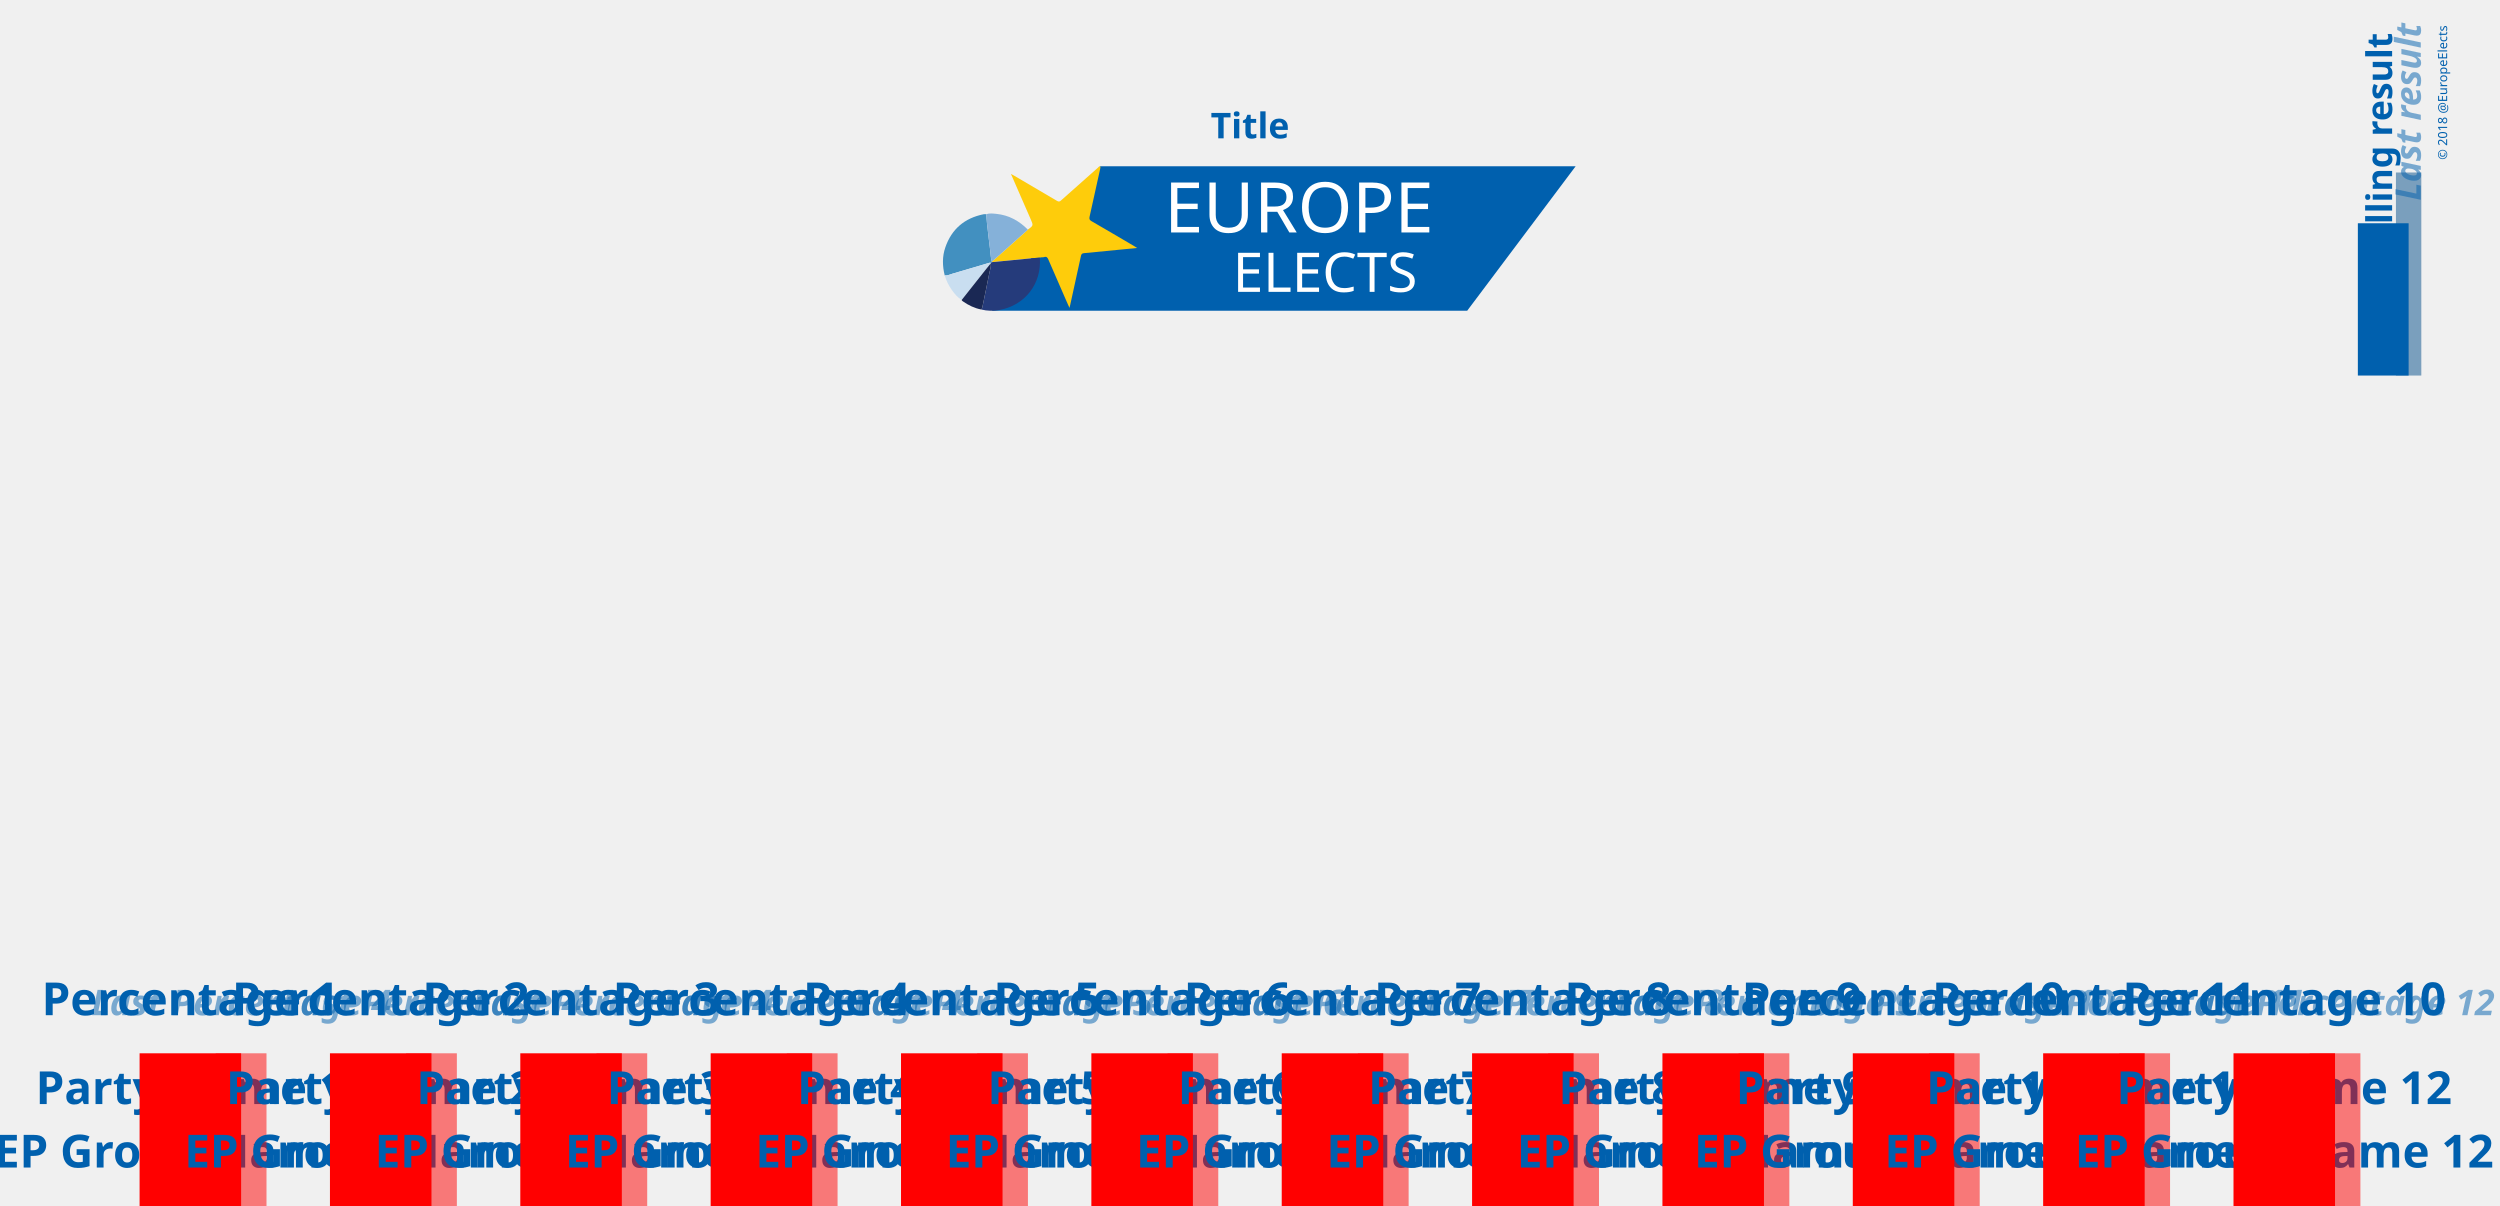
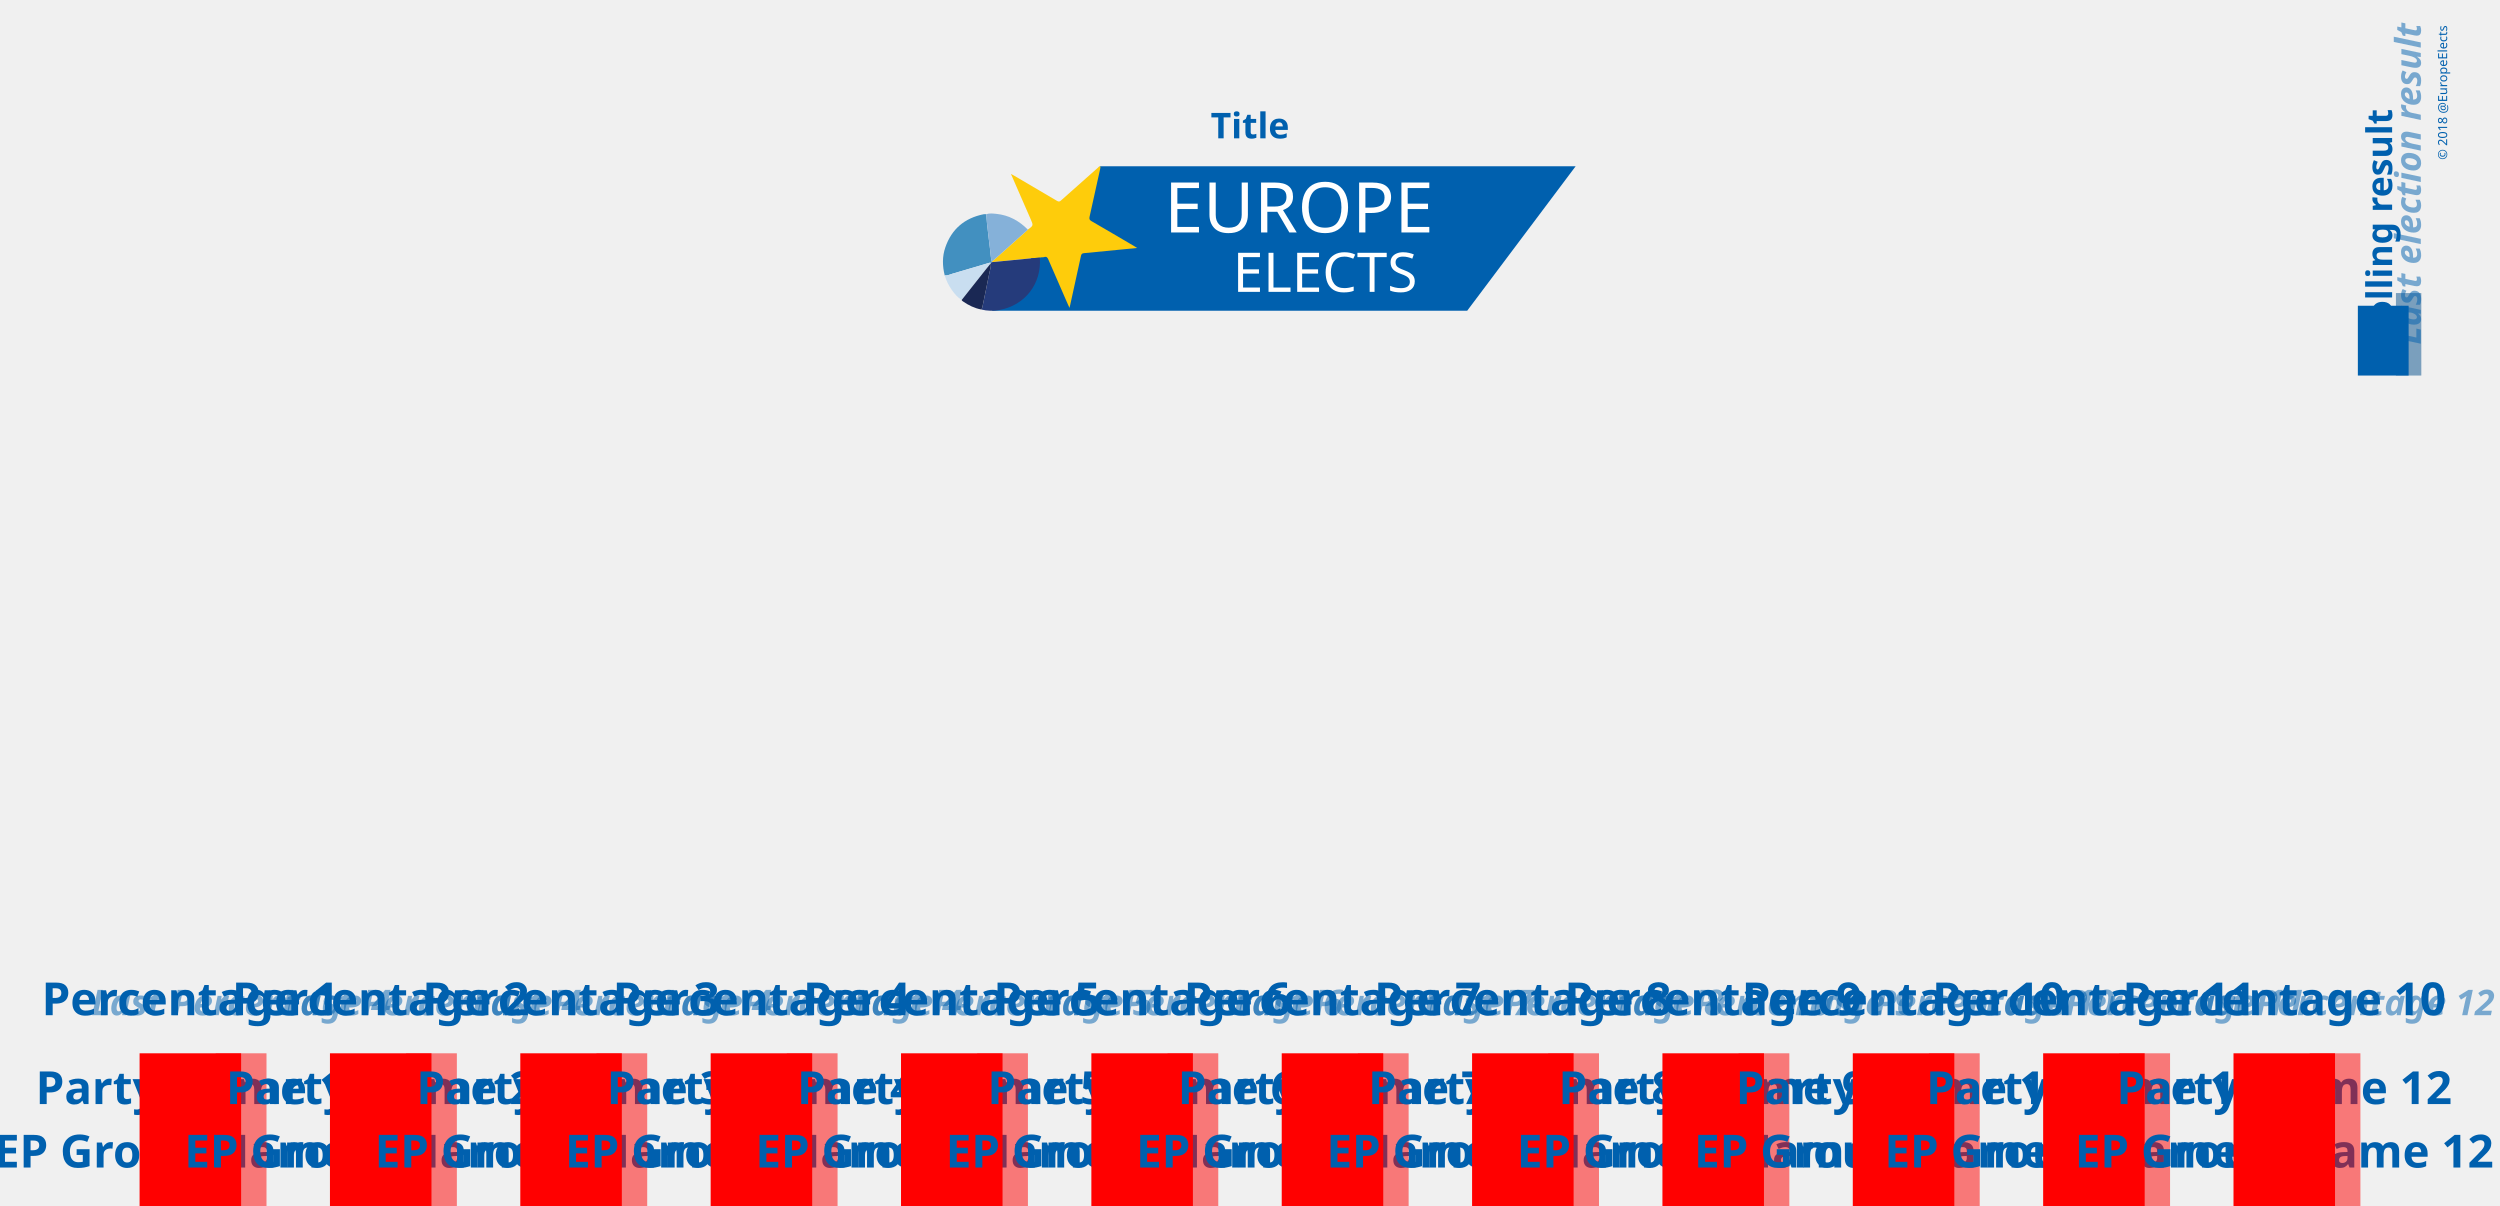
<svg xmlns="http://www.w3.org/2000/svg" height="950" width="1970" version="1.1" id="svg294">
  <defs id="defs70">
    <clipPath id="clipPath379" clipPathUnits="userSpaceOnUse">
      <path id="path377" d="M 0,300 H 600 V 0 H 0 Z" />
    </clipPath>
  </defs>
  <text font-size="46px" font-style="normal" font-weight="bold" text-align="center" x="985" y="61" id="text74" style="font-style:normal;font-weight:bold;font-size:46px;font-family:'Advent Pro';text-align:center;text-anchor:middle;fill:#0060ae" />
  <text font-size="28px" font-style="normal" font-weight="bold" text-align="center" x="985" y="109" id="title" style="font-style:normal;font-weight:bold;font-size:28px;font-family:'Advent Pro';text-align:center;text-anchor:middle;fill:#0060ae">Title</text>
  <text font-size="10px" font-style="normal" font-weight="normal" text-align="center" transform="rotate(-90)" x="-20" y="1928.356" id="text78" style="font-style:normal;font-weight:normal;font-size:10px;font-family:'Advent Pro';text-align:center;text-anchor:end;fill:#0060ae">© 2018 @EuropeElects</text>
  <g id="g368" transform="translate(30,100)">
    <g id="layer1" transform="matrix(2.494488,0,0,2.494488,1052.84,-436.06)">
      <g id="g369" transform="matrix(0.3527778,0,0,-0.3527778,29.38088,232.8894)">
        <path d="m 0,0 h -425.677 l 97.138,129.395 H 97.138 Z" style="fill:#0060ae;fill-opacity:1;fill-rule:nonzero;stroke:none" id="path371" />
      </g>
      <g transform="matrix(0.3527778,0,0,-0.3527778,-142.1191,262.9821)" id="g373">
        <g id="g375" clip-path="url(#clipPath379)">
          <g id="g381" transform="translate(92.7598,157.9404)">
            <path d="m 0,0 c 4.968,3.662 4.997,3.674 2.582,9.229 -5.319,12.234 -10.673,24.454 -16.01,36.68 -0.481,1.1 -0.945,2.209 -1.683,3.938 1.26,-0.671 2.004,-1.033 2.715,-1.449 12.847,-7.534 25.707,-15.049 38.515,-22.65 1.445,-0.857 2.283,-0.771 3.539,0.355 10.98,9.838 22.03,19.598 33.073,29.365 0.575,0.508 1,1.311 1.974,1.289 0.521,-0.882 0.18,-1.742 -0.007,-2.587 C 61.565,39.956 58.447,25.739 55.258,11.537 54.849,9.715 55.118,8.678 56.9,7.65 69.732,0.25 82.483,-7.291 95.257,-14.791 c 0.682,-0.401 1.347,-0.834 2.596,-1.612 -5.581,-0.55 -10.544,-1.038 -15.509,-1.528 -10.69,-1.056 -21.374,-2.158 -32.073,-3.126 -1.811,-0.164 -2.396,-0.901 -2.758,-2.587 -3.109,-14.47 -6.316,-28.919 -9.498,-43.374 -0.184,-0.835 -0.416,-1.659 -0.768,-3.049 -1.196,2.702 -2.182,4.901 -3.145,7.109 -5.272,12.077 -10.569,24.144 -15.776,36.249 -0.777,1.808 -1.596,2.859 -3.742,2.133 -1.22,-0.413 -2.607,0.035 -3.845,-0.505 -1.771,-0.121 -3.547,-0.199 -5.313,-0.369 -12.574,-1.21 -25.148,-2.438 -37.721,-3.66 -0.015,0.121 -0.025,0.243 -0.031,0.365 2.26,1.965 4.541,3.905 6.775,5.898 C -17.025,-15.241 -8.516,-7.617 0,0" style="fill:#fecc0b;fill-opacity:1;fill-rule:nonzero;stroke:none" id="path383" />
          </g>
          <g id="g385" transform="translate(60.4648,128.8301)">
            <path d="m 0,0 c 12.573,1.222 25.146,2.451 37.721,3.66 1.766,0.17 3.542,0.249 5.313,0.369 1.709,-23.318 -13.172,-42.651 -36.176,-46.875 -5.408,-0.993 -10.849,-0.942 -16.226,0.422 0.474,0.671 0.774,1.402 0.941,2.217 2.062,10.063 4.213,20.109 6.172,30.192 0.576,2.963 1.718,5.872 1.338,8.988 l -0.114,0.463 -0.048,-0.023 c 0.377,-0.043 0.504,0.226 0.626,0.501 l 0.24,-0.03 z" style="fill:#253b7b;fill-opacity:1;fill-rule:nonzero;stroke:none" id="path387" />
          </g>
          <g id="g389" transform="translate(60.4648,128.8301)">
            <path d="m 0,0 -0.213,-0.116 c 0,0 -0.24,0.03 -0.24,0.031 -0.208,-0.167 -0.417,-0.335 -0.626,-0.502 l 0.048,0.023 c -0.839,0.198 -1.595,-0.138 -2.368,-0.368 -10.568,-3.132 -21.124,-6.301 -31.71,-9.366 -2.305,-0.668 -4.521,-1.867 -7.051,-1.56 -2.09,8.395 -2.307,16.794 0.532,25.039 5.662,16.446 17.22,26.232 34.195,29.701 0.783,0.16 1.621,0.051 2.432,0.067 0.217,-2.659 0.364,-5.327 0.663,-7.978 C -3.443,27.02 -2.56,19.066 -1.528,11.133 -1.062,7.541 -1.033,3.883 -0.031,0.366 -0.025,0.243 -0.015,0.122 0,0" style="fill:#4290c0;fill-opacity:1;fill-rule:nonzero;stroke:none" id="path391" />
          </g>
          <g id="g393" transform="translate(60.4336,129.1958)">
            <path d="m 0,0 c -1.002,3.518 -1.03,7.175 -1.497,10.767 -1.031,7.934 -1.915,15.887 -2.81,23.838 -0.298,2.651 -0.446,5.319 -0.663,7.978 3.015,0.994 6.097,0.591 9.133,0.285 C 15.327,41.742 24.53,36.628 32.327,28.746 23.811,21.127 15.301,13.504 6.775,5.897 4.541,3.904 2.26,1.964 0,0" style="fill:#85b1d9;fill-opacity:1;fill-rule:nonzero;stroke:none" id="path395" />
          </g>
          <g id="g397" transform="translate(18.3047,116.9722)">
            <path d="m 0,0 c 2.53,-0.307 4.746,0.892 7.051,1.56 10.586,3.065 21.142,6.233 31.71,9.366 0.773,0.23 1.529,0.566 2.368,0.367 0.038,-0.154 0.076,-0.308 0.114,-0.463 -1.68,-2.088 -3.372,-4.165 -5.035,-6.266 -7.005,-8.848 -14,-17.704 -20.999,-26.558 -3.738,2.253 -6.441,5.547 -8.918,9.029 C 3.474,-9.006 1.411,-4.655 0,0" style="fill:#c9def0;fill-opacity:1;fill-rule:nonzero;stroke:none" id="path399" />
          </g>
          <g id="g401" transform="translate(33.5137,94.9785)">
            <path d="m 0,0 c 6.999,8.854 13.994,17.709 20.999,26.558 1.663,2.101 3.355,4.177 5.035,6.266 C 26.414,29.708 25.272,26.8 24.696,23.836 22.737,13.753 20.586,3.708 18.524,-6.355 18.357,-7.17 18.058,-7.902 17.583,-8.572 11.512,-7.417 6.093,-4.784 1.073,-1.256 0.619,-0.937 0.118,-0.622 0,0" style="fill:#1a2854;fill-opacity:1;fill-rule:nonzero;stroke:none" id="path403" />
          </g>
          <g id="g405" transform="translate(59.3857,128.2432)">
            <path d="M 0,0 C 0.209,0.167 0.418,0.334 0.626,0.501 0.504,0.226 0.377,-0.043 0,0" style="fill:#c9def0;fill-opacity:1;fill-rule:nonzero;stroke:none" id="path407" />
          </g>
        </g>
      </g>
      <text y="208.148" x="-66.294" style="font-variant:normal;font-weight:500;font-stretch:normal;font-size:22.083px;font-family:'Advent Pro';-inkscape-font-specification:AdventPro-Medium;writing-mode:lr-tb;fill:#ffffff;fill-opacity:1;fill-rule:nonzero;stroke:none;stroke-width:0.353" id="text411">
        <tspan style="stroke-width:0.353" x="-66.294 -56.025 -43.526 -31.866 -19.986 -7.906" y="208.148" id="tspan409">EUROPE</tspan>
      </text>
      <text y="226.924" x="-44.651" style="font-variant:normal;font-weight:300;font-stretch:normal;font-size:17.282px;font-family:'Advent Pro';-inkscape-font-specification:AdventPro-Light;writing-mode:lr-tb;fill:#ffffff;fill-opacity:1;fill-rule:nonzero;stroke:none;stroke-width:0.353" id="text415">
        <tspan style="stroke-width:0.353" x="-44.651 -36.615 -29.011 -20.974 -13.474 -6.526" y="226.924" id="tspan413">ELECTS</tspan>
      </text>
    </g>
  </g>
  <g transform="translate(1000,-470)" id="g338">
-     <rect height="20" width="160" x="-765.928" y="887.991" id="rect80-2" style="opacity:0.5;fill:#044e8a;stroke-width:5" transform="rotate(-90)" />
-     <rect height="40" width="120" x="-765.928" y="857.991" id="rect86-9" style="fill:#0060ae" transform="rotate(-90)" />
-     <text font-size="28px" font-style="normal" font-weight="bold" text-align="center" x="-495.878" y="884.991" id="text88-3" style="font-style:normal;font-weight:bold;font-size:28px;font-family:'Advent Pro';text-align:center;text-anchor:end;fill:#0060ae" transform="rotate(-90)">Polling result</text>
-     <text font-size="28px" font-style="italic" font-weight="bold" text-align="center" x="-488.253" y="907.581" id="text92-0" style="font-style:italic;font-weight:bold;font-size:28px;font-family:'Advent Pro';text-align:center;text-anchor:end;opacity:0.5;fill:#0060ae" transform="rotate(-90)">Last result</text>
+     <rect height="20" width="65" x="-765.928" y="887.991" id="rect80-2" style="opacity:0.5;fill:#044e8a;stroke-width:5" transform="rotate(-90)" />
+     <rect height="40" width="55" x="-765.928" y="857.991" id="rect86-9" style="fill:#0060ae" transform="rotate(-90)" />
+     <text font-size="28px" font-style="normal" font-weight="bold" text-align="center" x="-555.878" y="884.991" id="text88-3" style="font-style:normal;font-weight:bold;font-size:28px;font-family:'Advent Pro';text-align:center;text-anchor:end;fill:#0060ae" transform="rotate(-90)">Polling result</text>
+     <text font-size="28px" font-style="italic" font-weight="bold" text-align="center" x="-488.253" y="907.581" id="text92-0" style="font-style:italic;font-weight:bold;font-size:28px;font-family:'Advent Pro';text-align:center;text-anchor:end;opacity:0.5;fill:#0060ae" transform="rotate(-90)">Last election result</text>
  </g>
  <text style="font-style:normal;font-weight:bold;font-size:36px;font-family:'Advent Pro';text-align:center;text-anchor:middle;fill:#0060ae" id="party-name-1" y="870" x="150" text-align="center" font-weight="bold" font-style="normal" font-size="36px">Party Name 1</text>
  <text style="font-style:normal;font-weight:bold;font-size:36px;font-family:'Advent Pro';text-align:center;text-anchor:middle;fill:#0060ae" id="ep-group-name-1" y="920" x="150" text-align="center" font-weight="bold" font-style="normal" font-size="36px">EP Group Name 1</text>
  <rect id="party-bar-1" y="830" x="110" width="80" height="498" fill="#ff0000" />
  <rect id="party-bar-last-1" y="830" x="170" width="40" height="498" fill="#ff0000" style="opacity:0.5" />
  <text style="font-style:normal;font-weight:bold;font-size:36px;font-family:'Advent Pro';text-align:center;text-anchor:middle;fill:#0060ae" id="percentage-1" y="800" x="150" text-align="center" font-weight="bold" font-style="normal" font-size="36px">Percentage 1</text>
  <text style="font-style:italic;font-weight:bold;font-size:28px;font-family:'Advent Pro';text-align:center;text-anchor:middle;fill:#0060ae;opacity:0.5" id="percentage-last-1" y="800" x="190" text-align="center" font-weight="bold" font-style="normal" font-size="36px">Last Percentage 4</text>
  <text style="font-style:normal;font-weight:bold;font-size:36px;font-family:'Advent Pro';text-align:center;text-anchor:middle;fill:#0060ae" id="party-name-2" y="870" x="300" text-align="center" font-weight="bold" font-style="normal" font-size="36px">Party Name 2</text>
  <text style="font-style:normal;font-weight:bold;font-size:36px;font-family:'Advent Pro';text-align:center;text-anchor:middle;fill:#0060ae" id="ep-group-name-2" y="920" x="300" text-align="center" font-weight="bold" font-style="normal" font-size="36px">EP Group Name 2</text>
  <rect id="party-bar-2" y="830" x="260" width="80" height="498" fill="#ff0000" />
  <rect id="party-bar-last-2" y="830" x="320" width="40" height="498" fill="#ff0000" style="opacity:0.5" />
  <text style="font-style:normal;font-weight:bold;font-size:36px;font-family:'Advent Pro';text-align:center;text-anchor:middle;fill:#0060ae" id="percentage-2" y="800" x="300" text-align="center" font-weight="bold" font-style="normal" font-size="36px">Percentage 2</text>
  <text style="font-style:italic;font-weight:bold;font-size:28px;font-family:'Advent Pro';text-align:center;text-anchor:middle;fill:#0060ae;opacity:0.5" id="percentage-last-2" y="800" x="340" text-align="center" font-weight="bold" font-style="normal" font-size="36px">Last Percentage 4</text>
  <text style="font-style:normal;font-weight:bold;font-size:36px;font-family:'Advent Pro';text-align:center;text-anchor:middle;fill:#0060ae" id="party-name-3" y="870" x="450" text-align="center" font-weight="bold" font-style="normal" font-size="36px">Party Name 3</text>
  <text style="font-style:normal;font-weight:bold;font-size:36px;font-family:'Advent Pro';text-align:center;text-anchor:middle;fill:#0060ae" id="ep-group-name-3" y="920" x="450" text-align="center" font-weight="bold" font-style="normal" font-size="36px">EP Group Name 3</text>
  <rect id="party-bar-3" y="830" x="410" width="80" height="498" fill="#ff0000" />
  <rect id="party-bar-last-3" y="830" x="470" width="40" height="498" fill="#ff0000" style="opacity:0.5" />
  <text style="font-style:normal;font-weight:bold;font-size:36px;font-family:'Advent Pro';text-align:center;text-anchor:middle;fill:#0060ae" id="percentage-3" y="800" x="450" text-align="center" font-weight="bold" font-style="normal" font-size="36px">Percentage 3</text>
  <text style="font-style:italic;font-weight:bold;font-size:28px;font-family:'Advent Pro';text-align:center;text-anchor:middle;fill:#0060ae;opacity:0.5" id="percentage-last-3" y="800" x="490" text-align="center" font-weight="bold" font-style="normal" font-size="36px">Last Percentage 4</text>
  <text style="font-style:normal;font-weight:bold;font-size:36px;font-family:'Advent Pro';text-align:center;text-anchor:middle;fill:#0060ae" id="party-name-4" y="870" x="600" text-align="center" font-weight="bold" font-style="normal" font-size="36px">Party Name 4</text>
  <text style="font-style:normal;font-weight:bold;font-size:36px;font-family:'Advent Pro';text-align:center;text-anchor:middle;fill:#0060ae" id="ep-group-name-4" y="920" x="600" text-align="center" font-weight="bold" font-style="normal" font-size="36px">EP Group Name 4</text>
  <rect id="party-bar-4" y="830" x="560" width="80" height="498" fill="#ff0000" />
  <rect id="party-bar-last-4" y="830" x="620" width="40" height="498" fill="#ff0000" style="opacity:0.5" />
  <text style="font-style:normal;font-weight:bold;font-size:36px;font-family:'Advent Pro';text-align:center;text-anchor:middle;fill:#0060ae" id="percentage-4" y="800" x="600" text-align="center" font-weight="bold" font-style="normal" font-size="36px">Percentage 4</text>
  <text style="font-style:italic;font-weight:bold;font-size:28px;font-family:'Advent Pro';text-align:center;text-anchor:middle;fill:#0060ae;opacity:0.5" id="percentage-last-4" y="800" x="640" text-align="center" font-weight="bold" font-style="normal" font-size="36px">Last Percentage 4</text>
  <text style="font-style:normal;font-weight:bold;font-size:36px;font-family:'Advent Pro';text-align:center;text-anchor:middle;fill:#0060ae" id="party-name-5" y="870" x="750" text-align="center" font-weight="bold" font-style="normal" font-size="36px">Party Name 5</text>
  <text style="font-style:normal;font-weight:bold;font-size:36px;font-family:'Advent Pro';text-align:center;text-anchor:middle;fill:#0060ae" id="ep-group-name-5" y="920" x="750" text-align="center" font-weight="bold" font-style="normal" font-size="36px">EP Group Name 5</text>
  <rect id="party-bar-5" y="830" x="710" width="80" height="498" fill="#ff0000" />
  <rect id="party-bar-last-5" y="830" x="770" width="40" height="498" fill="#ff0000" style="opacity:0.5" />
  <text style="font-style:normal;font-weight:bold;font-size:36px;font-family:'Advent Pro';text-align:center;text-anchor:middle;fill:#0060ae" id="percentage-5" y="800" x="750" text-align="center" font-weight="bold" font-style="normal" font-size="36px">Percentage 5</text>
  <text style="font-style:italic;font-weight:bold;font-size:28px;font-family:'Advent Pro';text-align:center;text-anchor:middle;fill:#0060ae;opacity:0.5" id="percentage-last-5" y="800" x="790" text-align="center" font-weight="bold" font-style="normal" font-size="36px">Last Percentage 5</text>
  <text style="font-style:normal;font-weight:bold;font-size:36px;font-family:'Advent Pro';text-align:center;text-anchor:middle;fill:#0060ae" id="party-name-6" y="870" x="900" text-align="center" font-weight="bold" font-style="normal" font-size="36px">Party Name 6</text>
  <text style="font-style:normal;font-weight:bold;font-size:36px;font-family:'Advent Pro';text-align:center;text-anchor:middle;fill:#0060ae" id="ep-group-name-6" y="920" x="900" text-align="center" font-weight="bold" font-style="normal" font-size="36px">EP Group Name 6</text>
  <rect id="party-bar-6" y="830" x="860" width="80" height="498" fill="#ff0000" />
  <rect id="party-bar-last-6" y="830" x="920" width="40" height="498" fill="#ff0000" style="opacity:0.5" />
  <text style="font-style:normal;font-weight:bold;font-size:36px;font-family:'Advent Pro';text-align:center;text-anchor:middle;fill:#0060ae" id="percentage-6" y="800" x="900" text-align="center" font-weight="bold" font-style="normal" font-size="36px">Percentage 6</text>
  <text style="font-style:italic;font-weight:bold;font-size:28px;font-family:'Advent Pro';text-align:center;text-anchor:middle;fill:#0060ae;opacity:0.5" id="percentage-last-6" y="800" x="940" text-align="center" font-weight="bold" font-style="normal" font-size="36px">Last Percentage 6</text>
  <text style="font-style:normal;font-weight:bold;font-size:36px;font-family:'Advent Pro';text-align:center;text-anchor:middle;fill:#0060ae" id="party-name-7" y="870" x="1050" text-align="center" font-weight="bold" font-style="normal" font-size="36px">Party Name 7</text>
  <text style="font-style:normal;font-weight:bold;font-size:36px;font-family:'Advent Pro';text-align:center;text-anchor:middle;fill:#0060ae" id="ep-group-name-7" y="920" x="1050" text-align="center" font-weight="bold" font-style="normal" font-size="36px">EP Group Name 7</text>
  <rect id="party-bar-7" y="830" x="1010" width="80" height="498" fill="#ff0000" />
  <rect id="party-bar-last-7" y="830" x="1070" width="40" height="498" fill="#ff0000" style="opacity:0.5" />
  <text style="font-style:normal;font-weight:bold;font-size:36px;font-family:'Advent Pro';text-align:center;text-anchor:middle;fill:#0060ae" id="percentage-7" y="800" x="1050" text-align="center" font-weight="bold" font-style="normal" font-size="36px">Percentage 7</text>
  <text style="font-style:italic;font-weight:bold;font-size:28px;font-family:'Advent Pro';text-align:center;text-anchor:middle;fill:#0060ae;opacity:0.5" id="percentage-last-7" y="800" x="1090" text-align="center" font-weight="bold" font-style="normal" font-size="36px">Last Percentage 7</text>
  <text style="font-style:normal;font-weight:bold;font-size:36px;font-family:'Advent Pro';text-align:center;text-anchor:middle;fill:#0060ae" id="party-name-8" y="870" x="1200" text-align="center" font-weight="bold" font-style="normal" font-size="36px">Party Name 8</text>
  <text style="font-style:normal;font-weight:bold;font-size:36px;font-family:'Advent Pro';text-align:center;text-anchor:middle;fill:#0060ae" id="ep-group-name-8" y="920" x="1200" text-align="center" font-weight="bold" font-style="normal" font-size="36px">EP Group Name 8</text>
  <rect id="party-bar-8" y="830" x="1160" width="80" height="498" fill="#ff0000" />
  <rect id="party-bar-last-8" y="830" x="1220" width="40" height="498" fill="#ff0000" style="opacity:0.5" />
  <text style="font-style:normal;font-weight:bold;font-size:36px;font-family:'Advent Pro';text-align:center;text-anchor:middle;fill:#0060ae" id="percentage-8" y="800" x="1200" text-align="center" font-weight="bold" font-style="normal" font-size="36px">Percentage 8</text>
  <text style="font-style:italic;font-weight:bold;font-size:28px;font-family:'Advent Pro';text-align:center;text-anchor:middle;fill:#0060ae;opacity:0.5" id="percentage-last-8" y="800" x="1240" text-align="center" font-weight="bold" font-style="normal" font-size="36px">Last Percentage 8</text>
  <text style="font-style:normal;font-weight:bold;font-size:36px;font-family:'Advent Pro';text-align:center;text-anchor:middle;fill:#0060ae" id="party-name-9" y="870" x="1350" text-align="center" font-weight="bold" font-style="normal" font-size="36px">Party Name 9</text>
  <text style="font-style:normal;font-weight:bold;font-size:36px;font-family:'Advent Pro';text-align:center;text-anchor:middle;fill:#0060ae" id="ep-group-name-9" y="920" x="1350" text-align="center" font-weight="bold" font-style="normal" font-size="36px">EP Group Name 9</text>
  <rect id="party-bar-9" y="830" x="1310" width="80" height="498" fill="#ff0000" />
  <rect id="party-bar-last-9" y="830" x="1370" width="40" height="498" fill="#ff0000" style="opacity:0.5" />
  <text style="font-style:normal;font-weight:bold;font-size:36px;font-family:'Advent Pro';text-align:center;text-anchor:middle;fill:#0060ae" id="percentage-9" y="800" x="1350" text-align="center" font-weight="bold" font-style="normal" font-size="36px">Percentage 9</text>
  <text style="font-style:italic;font-weight:bold;font-size:28px;font-family:'Advent Pro';text-align:center;text-anchor:middle;fill:#0060ae;opacity:0.5" id="percentage-last-9" y="800" x="1390" text-align="center" font-weight="bold" font-style="normal" font-size="36px">Last Percentage 9</text>
  <text style="font-style:normal;font-weight:bold;font-size:36px;font-family:'Advent Pro';text-align:center;text-anchor:middle;fill:#0060ae" id="party-name-10" y="870" x="1500" text-align="center" font-weight="bold" font-style="normal" font-size="36px">Party Name 10</text>
  <text style="font-style:normal;font-weight:bold;font-size:36px;font-family:'Advent Pro';text-align:center;text-anchor:middle;fill:#0060ae" id="ep-group-name-10" y="920" x="1500" text-align="center" font-weight="bold" font-style="normal" font-size="36px">EP Group Name 10</text>
  <rect id="party-bar-10" y="830" x="1460" width="80" height="498" fill="#ff0000" />
  <rect id="party-bar-last-10" y="830" x="1520" width="40" height="498" fill="#ff0000" style="opacity:0.5" />
  <text style="font-style:normal;font-weight:bold;font-size:36px;font-family:'Advent Pro';text-align:center;text-anchor:middle;fill:#0060ae" id="percentage-10" y="800" x="1500" text-align="center" font-weight="bold" font-style="normal" font-size="36px">Percentage 10</text>
  <text style="font-style:italic;font-weight:bold;font-size:28px;font-family:'Advent Pro';text-align:center;text-anchor:middle;fill:#0060ae;opacity:0.5" id="percentage-last-10" y="800" x="1540" text-align="center" font-weight="bold" font-style="normal" font-size="36px">Last Percentage 10</text>
  <text style="font-style:normal;font-weight:bold;font-size:36px;font-family:'Advent Pro';text-align:center;text-anchor:middle;fill:#0060ae" id="party-name-11" y="870" x="1650" text-align="center" font-weight="bold" font-style="normal" font-size="36px">Party Name 11</text>
  <text style="font-style:normal;font-weight:bold;font-size:36px;font-family:'Advent Pro';text-align:center;text-anchor:middle;fill:#0060ae" id="ep-group-name-11" y="920" x="1650" text-align="center" font-weight="bold" font-style="normal" font-size="36px">EP Group Name 11</text>
  <rect id="party-bar-11" y="830" x="1610" width="80" height="498" fill="#ff0000" />
  <rect id="party-bar-last-11" y="830" x="1670" width="40" height="498" fill="#ff0000" style="opacity:0.5" />
  <text style="font-style:normal;font-weight:bold;font-size:36px;font-family:'Advent Pro';text-align:center;text-anchor:middle;fill:#0060ae" id="percentage-11" y="800" x="1650" text-align="center" font-weight="bold" font-style="normal" font-size="36px">Percentage 11</text>
  <text style="font-style:italic;font-weight:bold;font-size:28px;font-family:'Advent Pro';text-align:center;text-anchor:middle;fill:#0060ae;opacity:0.5" id="percentage-last-11" y="800" x="1690" text-align="center" font-weight="bold" font-style="normal" font-size="36px">Last Percentage 11</text>
  <text style="font-style:normal;font-weight:bold;font-size:36px;font-family:'Advent Pro';text-align:center;text-anchor:middle;fill:#0060ae" id="party-name-12" y="870" x="1800" text-align="center" font-weight="bold" font-style="normal" font-size="36px">Party Name 12</text>
  <text style="font-style:normal;font-weight:bold;font-size:36px;font-family:'Advent Pro';text-align:center;text-anchor:middle;fill:#0060ae" id="ep-group-name-12" y="920" x="1800" text-align="center" font-weight="bold" font-style="normal" font-size="36px">EP Group Name 12</text>
  <rect id="party-bar-12" y="830" x="1760" width="80" height="498" fill="#ff0000" />
  <rect id="party-bar-last-12" y="830" x="1820" width="40" height="498" fill="#ff0000" style="opacity:0.5" />
  <text style="font-style:normal;font-weight:bold;font-size:36px;font-family:'Advent Pro';text-align:center;text-anchor:middle;fill:#0060ae" id="percentage-12" y="800" x="1800" text-align="center" font-weight="bold" font-style="normal" font-size="36px">Percentage 10</text>
  <text style="font-style:italic;font-weight:bold;font-size:28px;font-family:'Advent Pro';text-align:center;text-anchor:middle;fill:#0060ae;opacity:0.5" id="percentage-last-12" y="800" x="1840" text-align="center" font-weight="bold" font-style="normal" font-size="36px">Last Percentage 12</text>
</svg>
